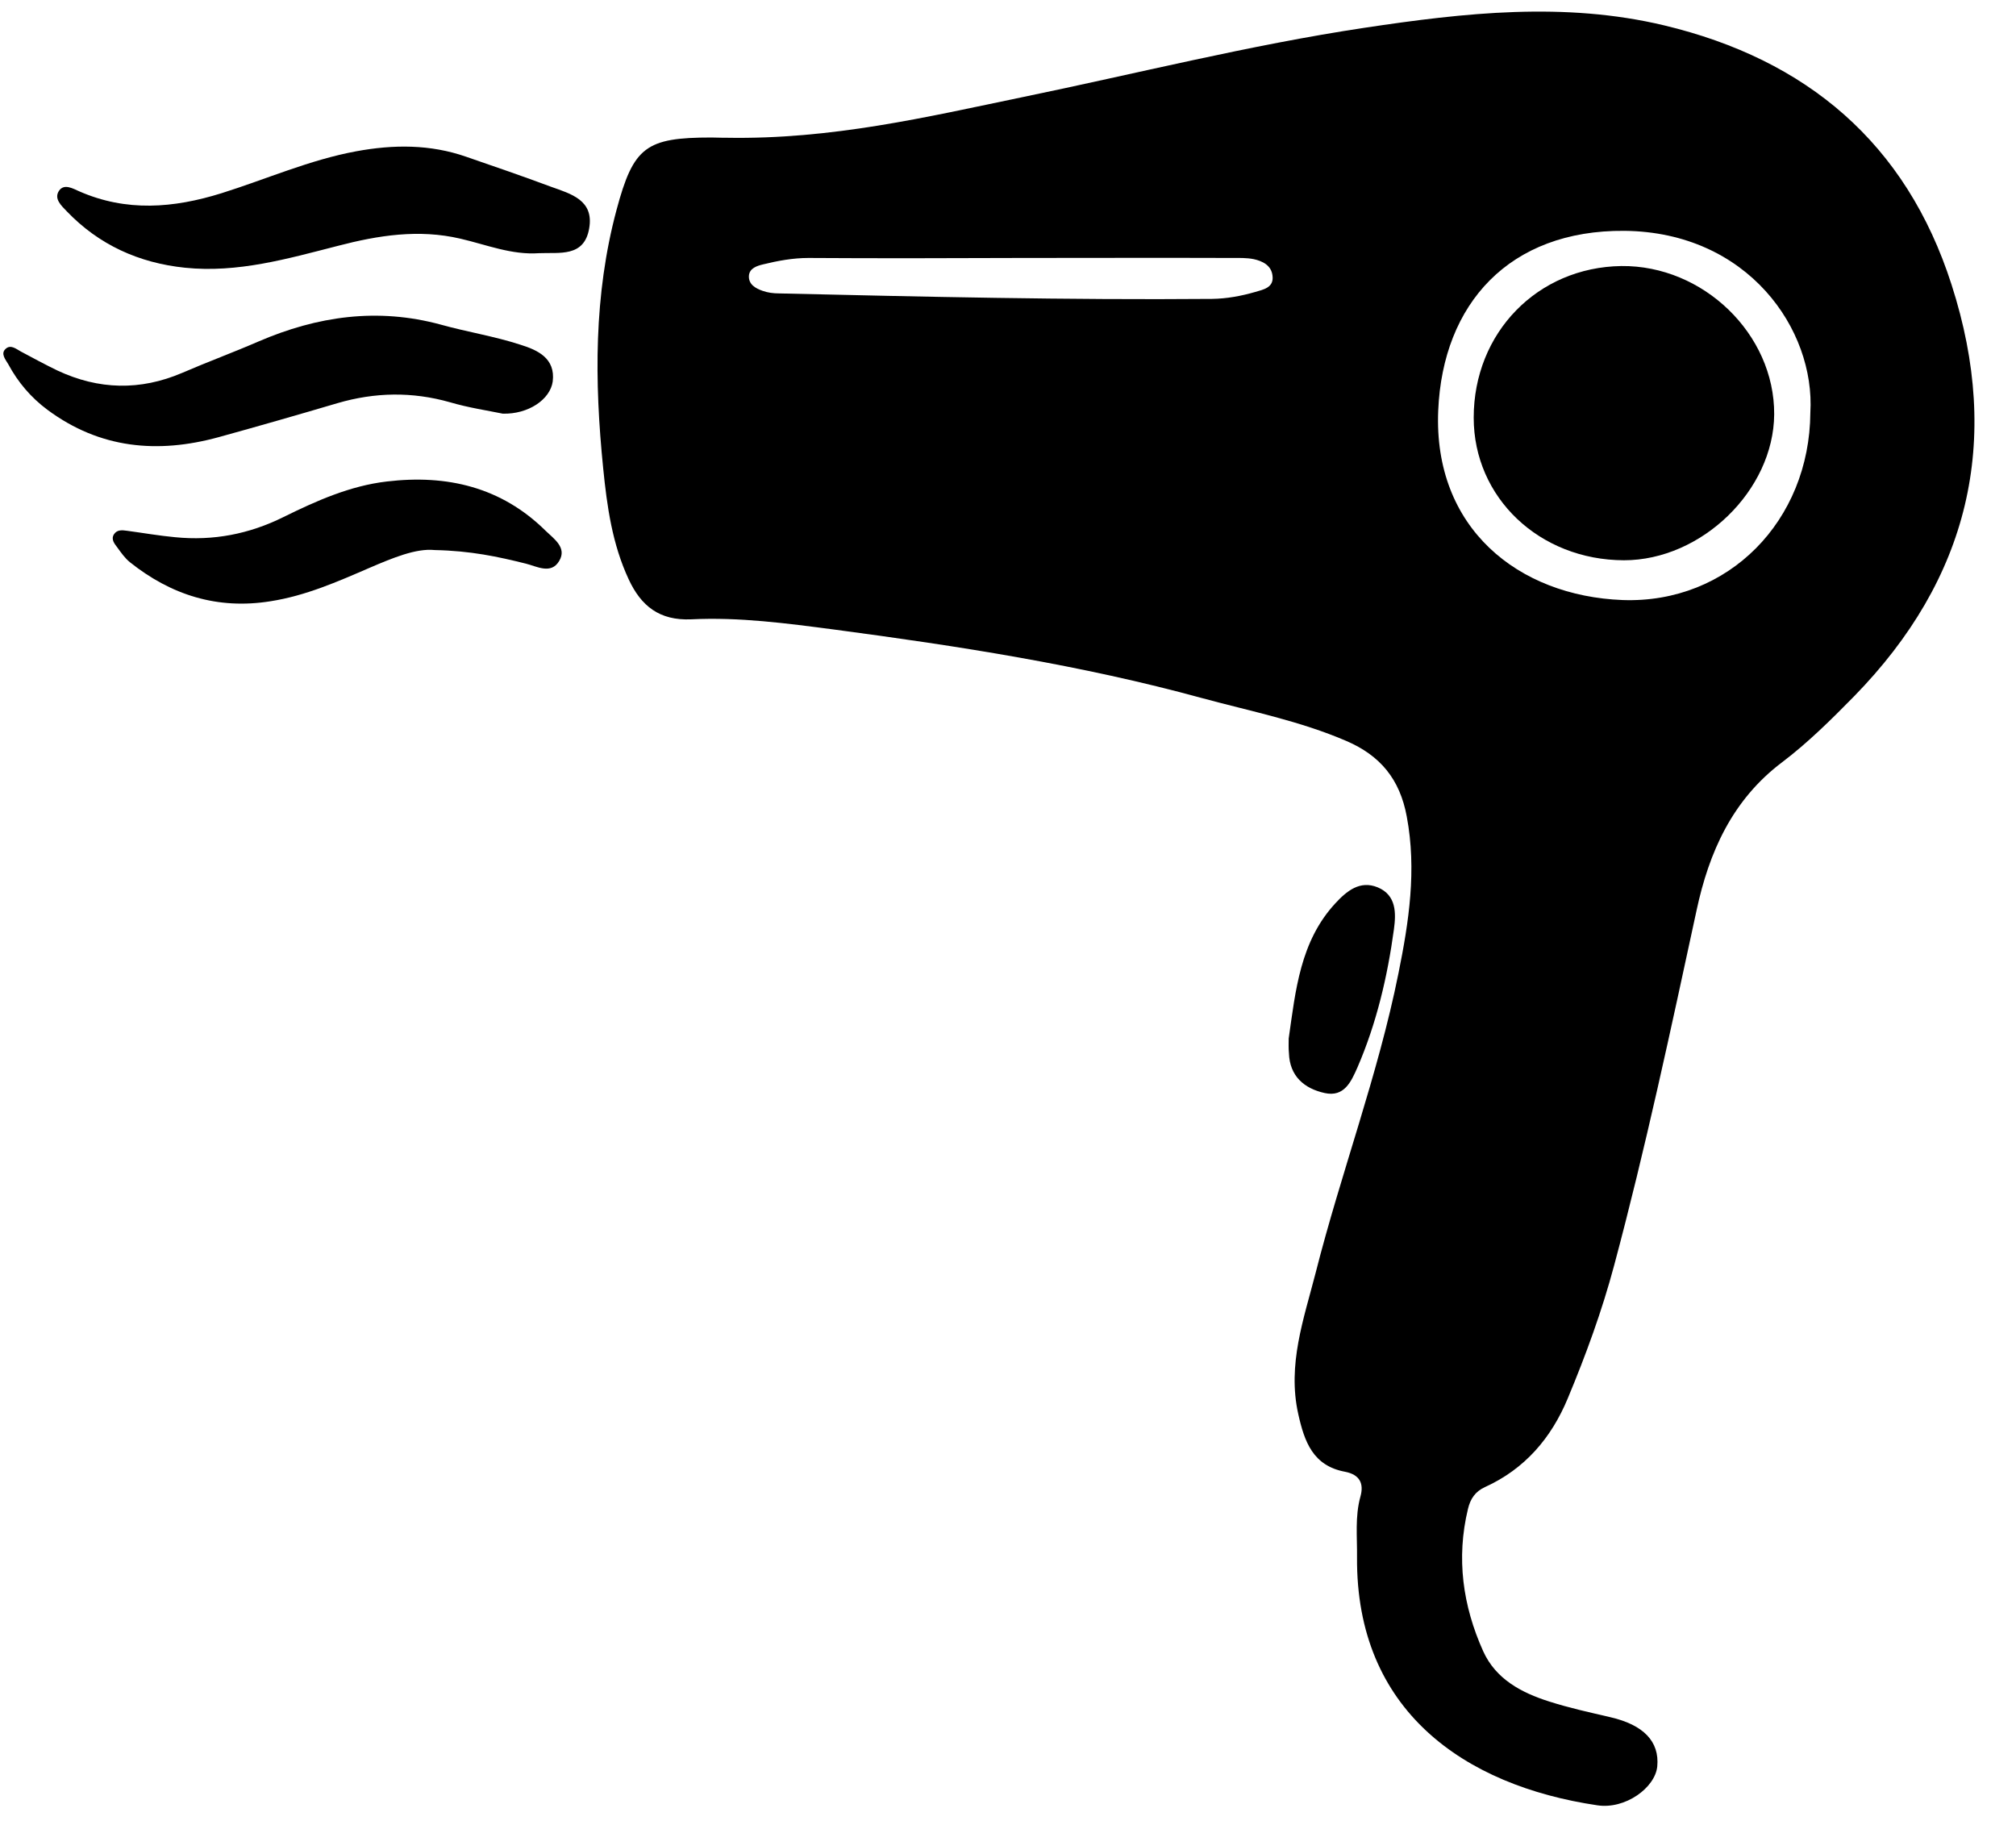
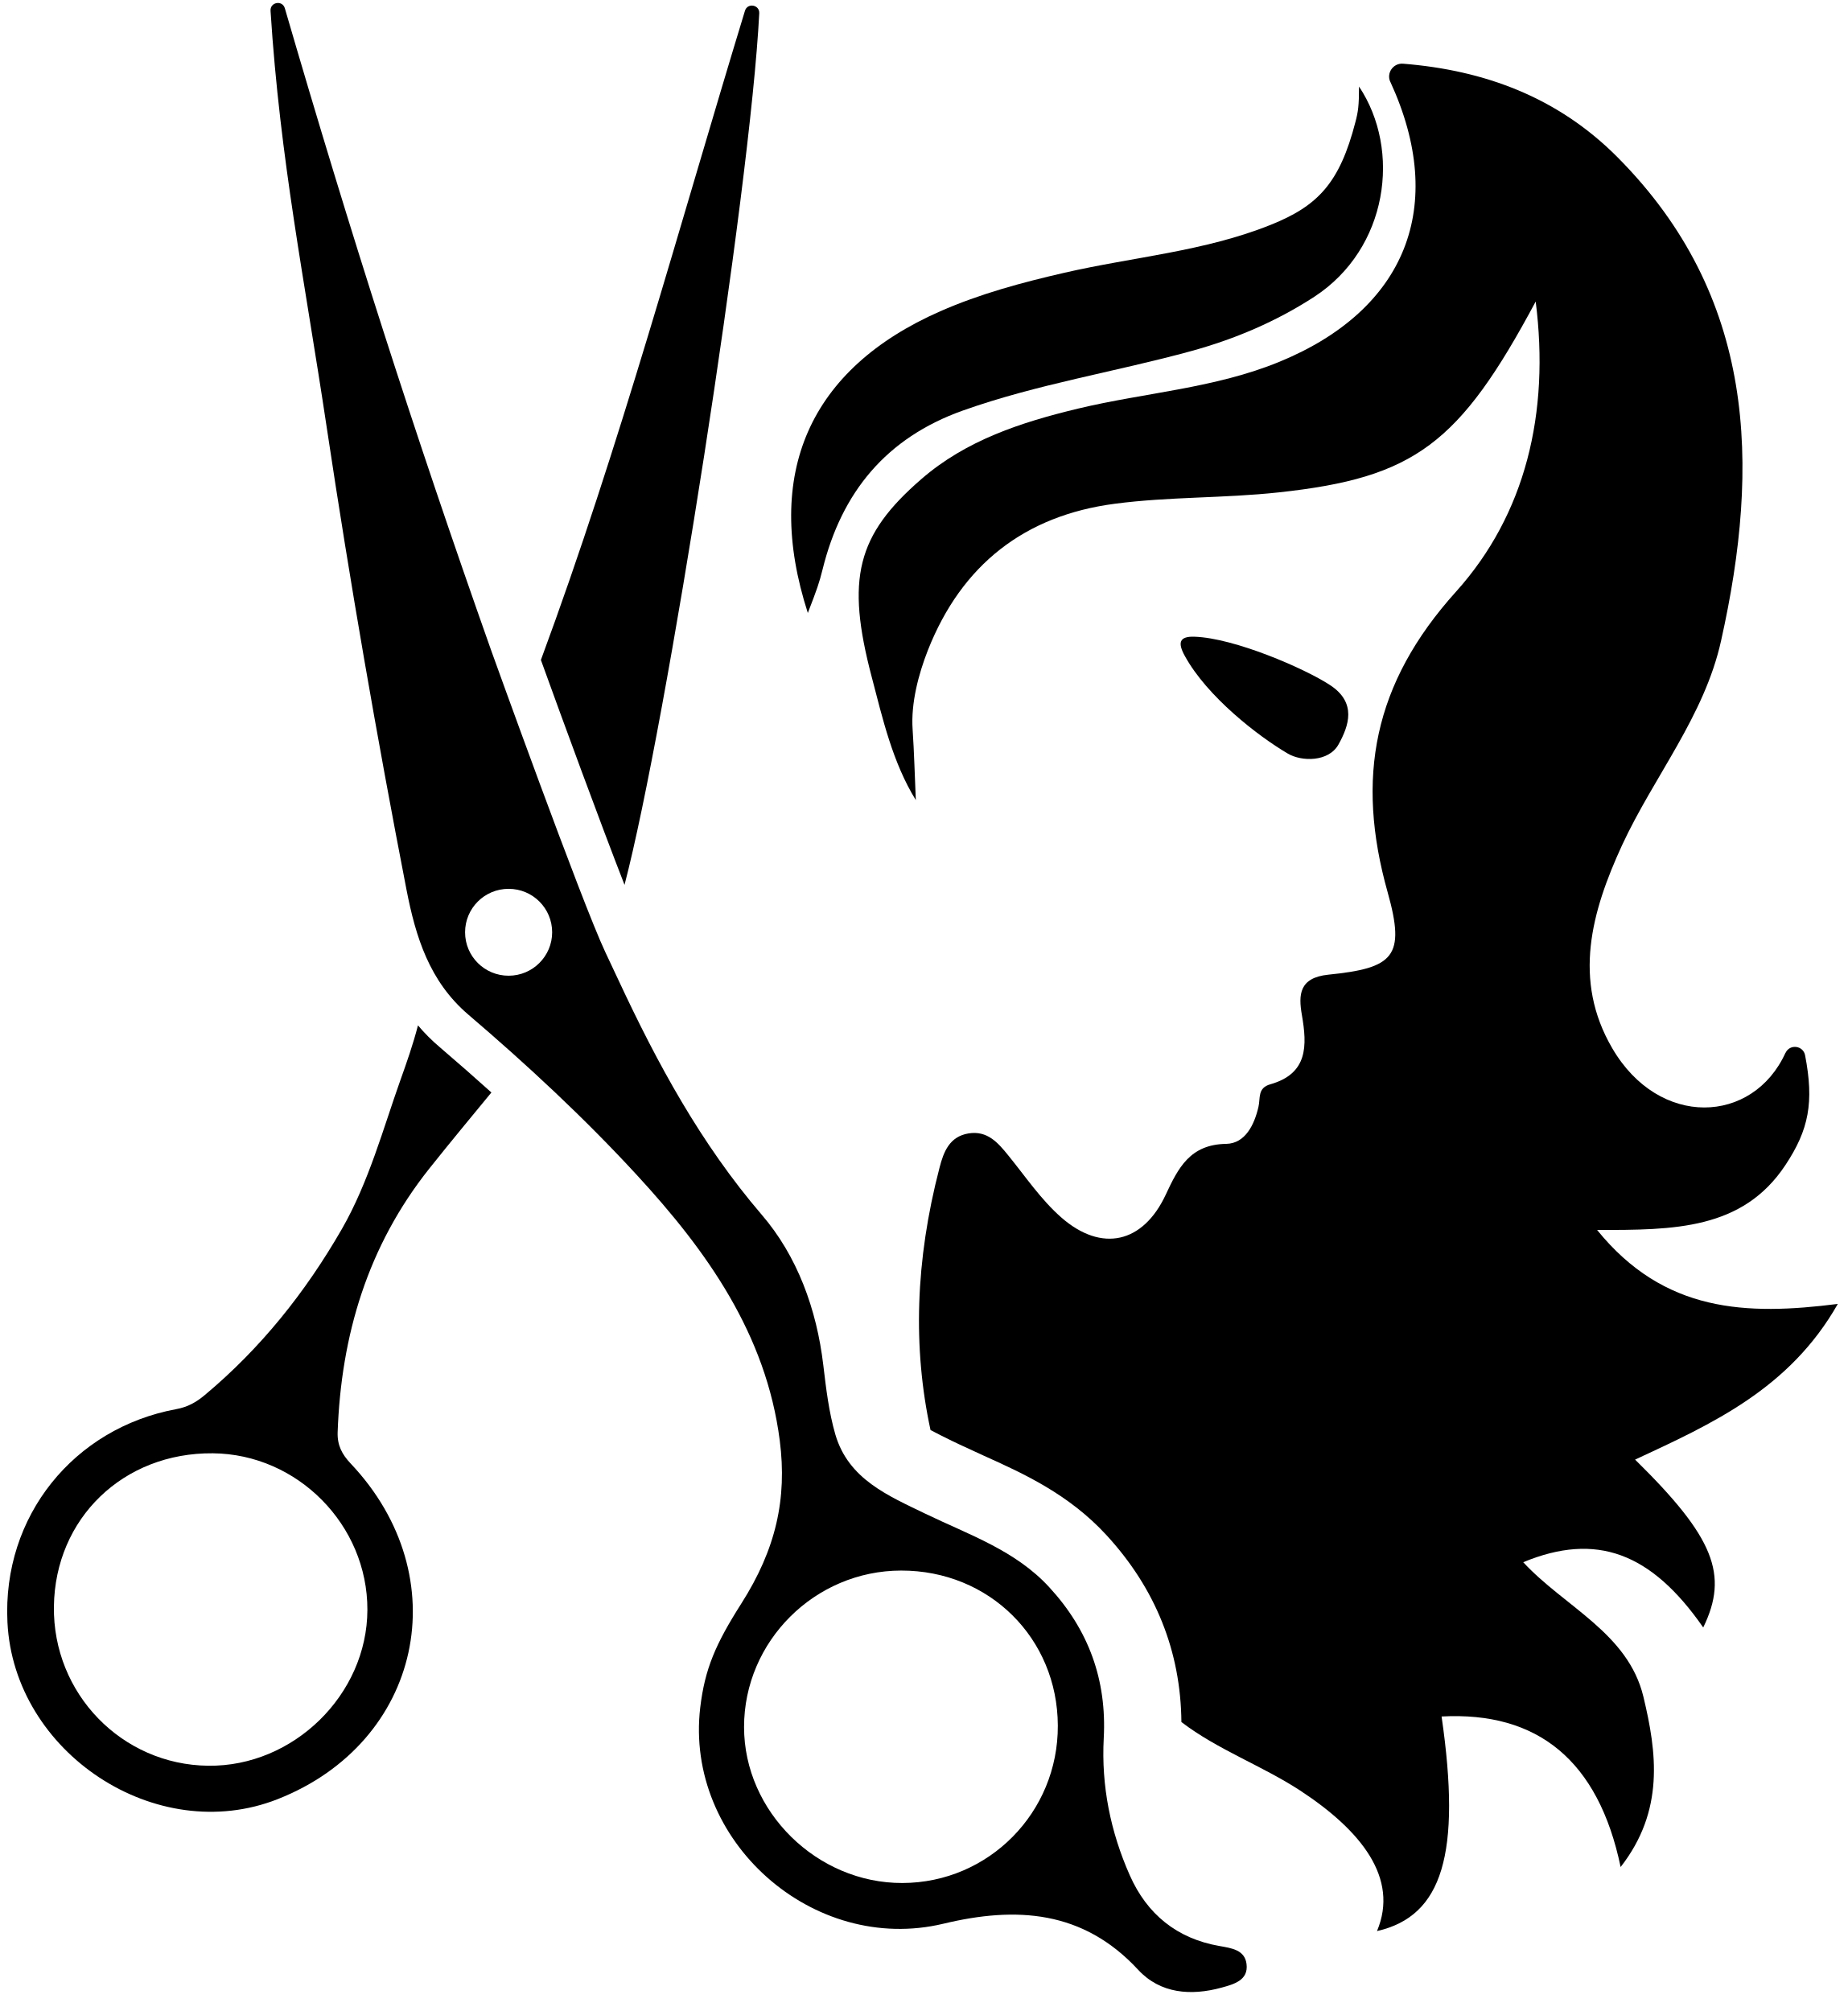
- <svg xmlns="http://www.w3.org/2000/svg" width="295" zoomAndPan="magnify" viewBox="0 0 221.25 200.25" height="267" preserveAspectRatio="xMidYMid meet" version="1.0">
+ <svg xmlns="http://www.w3.org/2000/svg" width="271" zoomAndPan="magnify" viewBox="0 0 203.25 221.25" height="295" preserveAspectRatio="xMidYMid meet" version="1.0">
  <defs>
-     <clipPath id="de67e30658">
-       <path d="M 65 1 L 217 1 L 217 198.754 L 65 198.754 Z M 65 1 " clip-rule="nonzero" />
+     <clipPath id="434173658c">
+       <path d="M 94 7 L 202.504 7 L 202.504 213 L 94 213 Z M 94 7 " clip-rule="nonzero" />
    </clipPath>
-     <clipPath id="6b57ff5503">
-       <path d="M 0.039 34 L 61 34 L 61 49 L 0.039 49 Z M 0.039 34 " clip-rule="nonzero" />
+     <clipPath id="c6570b3077">
+       <path d="M 59 0.031 L 84 0.031 L 84 98 L 59 98 Z M 59 0.031 " clip-rule="nonzero" />
    </clipPath>
-     <clipPath id="a69b05b7f5">
-       <path d="M 174.152 77.441 L 181.516 77.441 L 181.516 84.809 L 174.152 84.809 Z M 174.152 77.441 " clip-rule="nonzero" />
+     <clipPath id="d7f3ac28cb">
+       <path d="M 29 0.031 L 138 0.031 L 138 219.723 L 29 219.723 Z M 29 0.031 " clip-rule="nonzero" />
    </clipPath>
-     <clipPath id="64380db2f0">
-       <path d="M 177.832 77.441 C 175.801 77.441 174.152 79.09 174.152 81.125 C 174.152 83.16 175.801 84.809 177.832 84.809 C 179.867 84.809 181.516 83.16 181.516 81.125 C 181.516 79.09 179.867 77.441 177.832 77.441 Z M 177.832 77.441 " clip-rule="nonzero" />
+     <clipPath id="6a31fab855">
+       <path d="M 143.289 131.602 L 153.629 131.602 L 153.629 141.941 L 143.289 141.941 Z M 143.289 131.602 " clip-rule="nonzero" />
    </clipPath>
-     <clipPath id="4665821327">
-       <path d="M 0.152 0.441 L 7.516 0.441 L 7.516 7.809 L 0.152 7.809 Z M 0.152 0.441 " clip-rule="nonzero" />
+     <clipPath id="2c51e6d925">
+       <path d="M 148.457 131.602 C 145.605 131.602 143.289 133.918 143.289 136.773 C 143.289 139.629 145.605 141.941 148.457 141.941 C 151.312 141.941 153.629 139.629 153.629 136.773 C 153.629 133.918 151.312 131.602 148.457 131.602 Z M 148.457 131.602 " clip-rule="nonzero" />
    </clipPath>
-     <clipPath id="8080e41b14">
-       <path d="M 3.832 0.441 C 1.801 0.441 0.152 2.09 0.152 4.125 C 0.152 6.16 1.801 7.809 3.832 7.809 C 5.867 7.809 7.516 6.16 7.516 4.125 C 7.516 2.09 5.867 0.441 3.832 0.441 Z M 3.832 0.441 " clip-rule="nonzero" />
+     <clipPath id="9c469d5eb0">
+       <path d="M 0.289 0.602 L 10.629 0.602 L 10.629 10.941 L 0.289 10.941 Z M 0.289 0.602 " clip-rule="nonzero" />
    </clipPath>
-     <clipPath id="c3b7060485">
-       <rect x="0" width="8" y="0" height="8" />
+     <clipPath id="62fa827976">
+       <path d="M 5.457 0.602 C 2.605 0.602 0.289 2.918 0.289 5.773 C 0.289 8.629 2.605 10.941 5.457 10.941 C 8.312 10.941 10.629 8.629 10.629 5.773 C 10.629 2.918 8.312 0.602 5.457 0.602 Z M 5.457 0.602 " clip-rule="nonzero" />
+     </clipPath>
+     <clipPath id="df0b4d9ad5">
+       <rect x="0" width="11" y="0" height="11" />
    </clipPath>
  </defs>
-   <g clip-path="url(#de67e30658)">
-     <path fill="#000000" d="M 79.711 15.117 C 91.285 15.324 101.688 12.844 112.137 10.676 C 124.68 8.09 137.094 4.953 149.766 3.047 C 160.715 1.402 171.688 0.172 182.637 2.785 C 198.262 6.523 209.188 15.691 214.176 31.234 C 219.715 48.422 216.086 63.523 203.465 76.43 C 200.98 78.961 198.422 81.496 195.598 83.637 C 190.109 87.766 187.551 93.539 186.191 99.914 C 183.371 112.949 180.598 125.984 177.148 138.863 C 175.816 143.852 174.039 148.711 172.055 153.465 C 170.25 157.805 167.352 161.199 162.988 163.184 C 161.891 163.68 161.367 164.492 161.105 165.59 C 159.801 170.996 160.531 176.219 162.777 181.211 C 164.164 184.266 166.961 185.754 170.016 186.723 C 172.211 187.426 174.484 187.922 176.73 188.445 C 180.363 189.281 182.141 191.109 181.879 193.855 C 181.645 196.18 178.379 198.582 175.297 198.113 C 160.66 195.945 148.801 187.688 148.93 170.891 C 148.957 168.672 148.695 166.449 149.297 164.254 C 149.715 162.793 149.219 161.824 147.621 161.512 C 144.094 160.859 143.156 158.223 142.477 155.164 C 141.273 149.758 143.078 144.766 144.383 139.699 C 147.18 128.676 151.23 117.992 153.477 106.809 C 154.625 101.141 155.488 95.473 154.391 89.621 C 153.633 85.492 151.465 82.906 147.754 81.312 C 142.66 79.117 137.223 78.047 131.918 76.609 C 118.672 72.98 105.137 70.891 91.547 69.086 C 86.375 68.41 81.121 67.703 75.871 67.965 C 72.367 68.121 70.355 66.5 68.996 63.574 C 67.195 59.711 66.617 55.582 66.199 51.402 C 65.234 41.867 65.156 32.383 67.664 23.031 C 69.52 16.109 70.879 15.09 78.09 15.09 C 78.898 15.117 79.711 15.117 79.711 15.117 Z M 198.68 45.289 C 199.23 36.172 191.836 25.461 178.273 25.332 C 165.652 25.227 158.336 33.324 157.84 45.055 C 157.293 57.934 166.594 65.402 178.066 65.848 C 189.719 66.266 198.602 57.121 198.68 45.289 Z M 111.957 28.309 C 104.219 28.336 96.461 28.359 88.727 28.309 C 87 28.309 85.355 28.621 83.734 29.016 C 83.082 29.172 82.246 29.434 82.191 30.27 C 82.141 31.234 82.949 31.652 83.684 31.914 C 84.258 32.121 84.883 32.199 85.512 32.199 C 101.348 32.566 117.18 32.934 133.016 32.801 C 134.637 32.777 136.203 32.488 137.746 32.043 C 138.633 31.781 139.836 31.574 139.652 30.242 C 139.523 29.117 138.555 28.648 137.59 28.438 C 136.805 28.281 135.996 28.309 135.184 28.309 C 127.449 28.281 119.715 28.309 111.957 28.309 Z M 111.957 28.309 " fill-opacity="1" fill-rule="nonzero" />
+   <g clip-path="url(#434173658c)">
+     <path fill="#000000" d="M 202.164 143.457 C 192.117 144.734 183.062 144.43 175.684 135.32 C 184.125 135.332 191.684 135.305 196.398 128.184 C 198.988 124.277 199.559 121.27 198.566 116.109 C 198.363 115.02 196.879 114.832 196.414 115.836 L 196.398 115.848 C 192.816 123.695 182.512 124.16 177.359 115.34 C 172.961 107.828 175.07 100.301 178.422 93.008 C 181.93 85.426 187.488 78.797 189.324 70.488 C 193.66 51.074 193.137 32.609 177.941 17.309 C 171.344 10.668 163.25 7.719 154.344 7.008 C 153.266 6.922 152.492 8.023 152.93 8.996 L 152.945 9.012 C 159.234 22.684 154.664 34.078 140.746 39.801 C 133.613 42.734 125.957 43.188 118.574 44.957 C 112.344 46.457 106.289 48.418 101.34 52.719 C 94.234 58.879 93.039 63.672 95.895 74.496 C 97.074 78.988 98.18 83.883 100.742 88.023 C 100.625 85.438 100.566 82.852 100.391 80.266 C 100.188 77.359 101.047 74.148 102.066 71.547 C 105.777 62.133 112.723 56.715 122.637 55.422 C 128.59 54.637 134.676 54.824 140.66 54.172 C 155.625 52.559 160.543 48.84 168.93 33.176 C 170.488 45.438 167.824 56.582 160.164 65.098 C 151.066 75.195 149.102 85.586 152.652 98.195 C 154.633 105.258 153.309 106.508 146.117 107.234 C 142.898 107.566 142.828 109.457 143.207 111.648 C 143.801 115.066 143.875 118.117 139.742 119.293 C 138.301 119.699 138.664 120.82 138.43 121.793 C 137.98 123.738 136.988 125.801 134.895 125.848 C 130.906 125.902 129.609 128.492 128.227 131.453 C 125.738 136.773 121.195 137.832 116.754 133.953 C 114.512 131.992 112.809 129.449 110.918 127.125 C 109.766 125.699 108.602 124.363 106.535 124.699 C 104.453 125.047 103.801 126.703 103.348 128.477 C 100.684 138.691 100.406 148.293 102.359 157.332 C 103 157.68 103.801 158.074 104.746 158.539 L 105.531 158.914 C 106.406 159.324 107.293 159.73 108.18 160.137 C 112.562 162.113 117.543 164.363 121.703 168.883 C 127.105 174.754 129.887 181.668 129.957 189.457 C 133.918 192.492 138.809 194.25 143.004 196.984 C 149.727 201.387 153.922 206.633 151.473 212.457 C 158.695 210.816 160.762 203.941 158.578 188.848 C 169.133 188.281 175.828 193.672 178.273 205.41 C 183.121 199.191 182.25 192.797 180.777 186.668 C 179.09 179.664 172.102 176.785 167.559 171.875 C 175.598 168.547 181.637 170.816 187.359 179.055 C 190.184 173.258 188.566 169.129 179.863 160.586 C 188.332 156.648 196.852 152.812 202.164 143.457 Z M 202.164 143.457 " fill-opacity="1" fill-rule="nonzero" />
  </g>
-   <path fill="#000000" d="M 59.145 27.785 C 56.141 27.996 53.371 26.848 50.523 26.191 C 45.949 25.121 41.508 25.828 37.094 26.977 C 31.578 28.387 26.09 29.98 20.289 29.379 C 15.246 28.855 10.855 26.871 7.328 23.188 C 6.754 22.586 5.867 21.805 6.492 20.914 C 7.043 20.133 7.984 20.68 8.688 20.992 C 13.863 23.266 19.035 22.848 24.312 21.203 C 29.227 19.66 33.98 17.547 39.078 16.605 C 43.18 15.848 47.203 15.82 51.176 17.207 C 54.285 18.277 57.395 19.348 60.477 20.496 C 62.672 21.281 65.207 21.961 64.66 25.07 C 64.109 28.258 61.395 27.684 59.145 27.785 Z M 59.145 27.785 " fill-opacity="1" fill-rule="nonzero" />
-   <g clip-path="url(#6b57ff5503)">
-     <path fill="#000000" d="M 55.176 45.395 C 53.527 45.055 51.41 44.742 49.375 44.141 C 45.219 42.965 41.141 43.043 37.039 44.242 C 32.703 45.523 28.34 46.777 23.973 47.98 C 17.285 49.809 10.961 49.234 5.215 44.977 C 3.383 43.617 1.973 41.945 0.902 39.961 C 0.613 39.465 0.039 38.809 0.613 38.289 C 1.164 37.766 1.766 38.289 2.285 38.574 C 3.617 39.281 4.953 40.012 6.309 40.664 C 10.832 42.781 15.379 42.887 19.977 40.926 C 22.746 39.727 25.594 38.68 28.363 37.477 C 34.844 34.684 41.457 33.742 48.379 35.625 C 51.281 36.434 54.285 36.902 57.16 37.844 C 58.988 38.418 60.977 39.309 60.66 41.867 C 60.375 43.852 57.969 45.473 55.176 45.395 Z M 55.176 45.395 " fill-opacity="1" fill-rule="nonzero" />
+   <path fill="#000000" d="M 90.48 62.672 C 92.574 54.156 97.496 48.172 105.895 45.176 C 114.09 42.258 122.68 40.918 131.035 38.625 C 135.855 37.301 140.395 35.371 144.574 32.652 C 152.699 27.348 154.168 16.523 149.496 9.52 C 149.496 11.641 149.395 12.312 149.102 13.414 C 147.371 20.141 144.969 22.656 139.785 24.734 C 132.492 27.668 124.66 28.266 117.09 30.008 C 112.418 31.082 107.816 32.316 103.422 34.25 C 89.051 40.57 83.914 52.109 88.863 67.438 C 89.898 64.762 90.113 64.137 90.48 62.672 Z M 90.48 62.672 " fill-opacity="1" fill-rule="nonzero" />
+   <path fill="#000000" d="M 141.664 82.91 C 143.191 83.812 146.16 83.84 147.238 81.906 C 148.375 79.859 149.277 77.316 146.305 75.371 C 143.512 73.539 135.781 70.195 131.398 70.051 C 129.727 69.992 129.523 70.707 130.336 72.172 C 132.797 76.664 138.418 81.008 141.664 82.91 Z M 141.664 82.91 " fill-opacity="1" fill-rule="nonzero" />
+   <g clip-path="url(#c6570b3077)">
+     <path fill="#000000" d="M 83.52 1.457 C 83.562 0.512 82.227 0.281 81.949 1.18 C 74.684 24.996 68.207 49.07 59.5 72.609 C 61.887 79.219 65.992 90.406 68.699 97.352 C 73.273 79.887 82.531 20.941 83.52 1.457 Z M 83.52 1.457 " fill-opacity="1" fill-rule="nonzero" />
  </g>
-   <path fill="#000000" d="M 47.699 60.363 C 45.664 60.152 43.102 61.223 40.543 62.32 C 37.039 63.836 33.539 65.379 29.695 65.98 C 23.871 66.918 18.773 65.301 14.254 61.695 C 13.707 61.25 13.289 60.648 12.871 60.074 C 12.555 59.656 12.164 59.188 12.504 58.637 C 12.844 58.117 13.391 58.168 13.941 58.246 C 15.691 58.48 17.469 58.793 19.219 58.953 C 23.398 59.371 27.344 58.613 31.133 56.73 C 34.738 54.953 38.426 53.309 42.449 52.84 C 49.035 52.055 55.016 53.441 59.879 58.246 C 60.793 59.133 62.254 60.102 61.367 61.562 C 60.477 63.078 58.883 62.137 57.707 61.852 C 54.676 61.094 51.645 60.441 47.699 60.363 Z M 47.699 60.363 " fill-opacity="1" fill-rule="nonzero" />
-   <path fill="#000000" d="M 141.43 113.969 C 142.188 108.691 142.684 103.309 146.551 99.129 C 147.781 97.797 149.242 96.57 151.203 97.379 C 153.266 98.242 153.215 100.227 152.98 101.977 C 152.273 107.176 151.07 112.297 148.98 117.129 C 148.277 118.723 147.52 120.422 145.375 119.949 C 143.129 119.453 141.535 118.094 141.457 115.562 C 141.402 115.039 141.43 114.492 141.43 113.969 Z M 141.43 113.969 " fill-opacity="1" fill-rule="nonzero" />
-   <path fill="#000000" d="M 178.223 61.484 C 168.945 61.461 161.734 54.613 161.734 45.836 C 161.734 36.512 168.734 29.328 177.934 29.195 C 186.922 29.094 194.762 36.668 194.711 45.473 C 194.656 53.805 186.738 61.484 178.223 61.484 Z M 178.223 61.484 " fill-opacity="1" fill-rule="nonzero" />
-   <g clip-path="url(#a69b05b7f5)">
-     <g clip-path="url(#64380db2f0)">
-       <g transform="matrix(1, 0, 0, 1, 174, 77)">
-         <g clip-path="url(#c3b7060485)">
-           <g clip-path="url(#4665821327)">
-             <g clip-path="url(#8080e41b14)">
-               <path fill="#000000" d="M 0.152 0.441 L 7.516 0.441 L 7.516 7.809 L 0.152 7.809 Z M 0.152 0.441 " fill-opacity="1" fill-rule="nonzero" />
+   <path fill="#000000" d="M 45.977 112.812 C 45.438 114.906 44.754 116.852 44.027 118.887 C 42.176 124.086 40.562 130.074 37.605 135.219 C 33.602 142.176 28.684 148.34 22.512 153.496 C 21.594 154.266 20.648 154.805 19.379 155.035 C 8.156 157.113 0.238 166.777 0.82 178.488 C 1.52 192.812 17.168 203.215 30.547 197.941 C 46.398 191.695 50.375 173.488 38.566 161.008 C 37.621 160.004 37.098 159.016 37.141 157.594 C 37.52 146.887 40.461 137.078 47.215 128.578 C 49.574 125.613 52.004 122.691 54.055 120.195 C 52.266 118.582 50.375 116.926 48.406 115.238 C 47.492 114.469 46.691 113.656 45.977 112.812 Z M 40.414 177.121 C 40.387 186.449 32.277 194.383 22.902 194.266 C 13.398 194.164 5.797 186.32 5.93 176.742 C 6.059 167.039 13.57 159.801 23.414 159.891 C 32.746 159.977 40.445 167.793 40.414 177.121 Z M 40.414 177.121 " fill-opacity="1" fill-rule="nonzero" />
+   <g clip-path="url(#d7f3ac28cb)">
+     <path fill="#000000" d="M 134.137 214.098 C 129.465 213.285 126.172 210.598 124.281 206.324 C 122.156 201.531 121.137 196.477 121.414 191.246 C 121.762 184.836 119.754 179.328 115.43 174.637 C 111.719 170.582 106.594 168.855 101.832 166.559 C 97.699 164.555 93.332 162.75 91.891 157.824 C 91.176 155.355 90.871 152.77 90.566 150.199 C 89.84 144.035 87.699 138.18 83.781 133.633 C 77.086 125.816 72.312 117.012 68.031 107.828 C 67.668 107.059 66.926 105.477 66.59 104.762 C 63.969 99.215 54.043 71.594 54.043 71.594 C 45.48 47.387 38.551 25.691 31.332 0.906 C 31.055 -0.023 29.688 0.238 29.762 1.195 L 29.762 1.223 C 30.809 17.629 33.516 30.836 35.945 47.051 C 38.496 64.051 41.434 80.977 44.711 97.863 C 45.73 103.094 47.23 107.961 51.508 111.621 C 57.988 117.156 64.246 122.969 70.027 129.246 C 77.77 137.645 84.277 146.785 85.777 158.496 C 86.594 164.902 85.355 170.438 81.555 176.41 C 78.703 180.898 77.539 183.602 77.027 187.859 C 75.297 202.504 89.418 215.086 103.785 211.645 C 111.762 209.727 119.129 210.148 125.199 216.715 C 127.629 219.344 131.008 219.605 134.383 218.676 C 135.707 218.312 137.355 217.879 137.121 216.074 C 136.93 214.52 135.461 214.332 134.137 214.098 Z M 55.949 107.348 C 53.301 107.348 51.16 105.215 51.16 102.57 C 51.16 99.926 53.301 97.789 55.949 97.789 C 58.598 97.789 60.738 99.926 60.738 102.57 C 60.738 105.199 58.598 107.348 55.949 107.348 Z M 99.273 207.168 C 89.867 207.199 81.848 199.309 81.848 190.008 C 81.848 180.566 89.633 172.805 99.125 172.793 C 108.809 172.777 116.332 180.23 116.363 189.848 C 116.406 199.41 108.762 207.141 99.273 207.168 Z M 99.273 207.168 " fill-opacity="1" fill-rule="nonzero" />
+   </g>
+   <g clip-path="url(#6a31fab855)">
+     <g clip-path="url(#2c51e6d925)">
+       <g transform="matrix(1, 0, 0, 1, 143, 131)">
+         <g clip-path="url(#df0b4d9ad5)">
+           <g clip-path="url(#9c469d5eb0)">
+             <g clip-path="url(#62fa827976)">
+               <path fill="#000000" d="M 0.289 0.602 L 10.629 0.602 L 10.629 10.941 L 0.289 10.941 Z M 0.289 0.602 " fill-opacity="1" fill-rule="nonzero" />
            </g>
          </g>
        </g>
      </g>
    </g>
  </g>
</svg>
